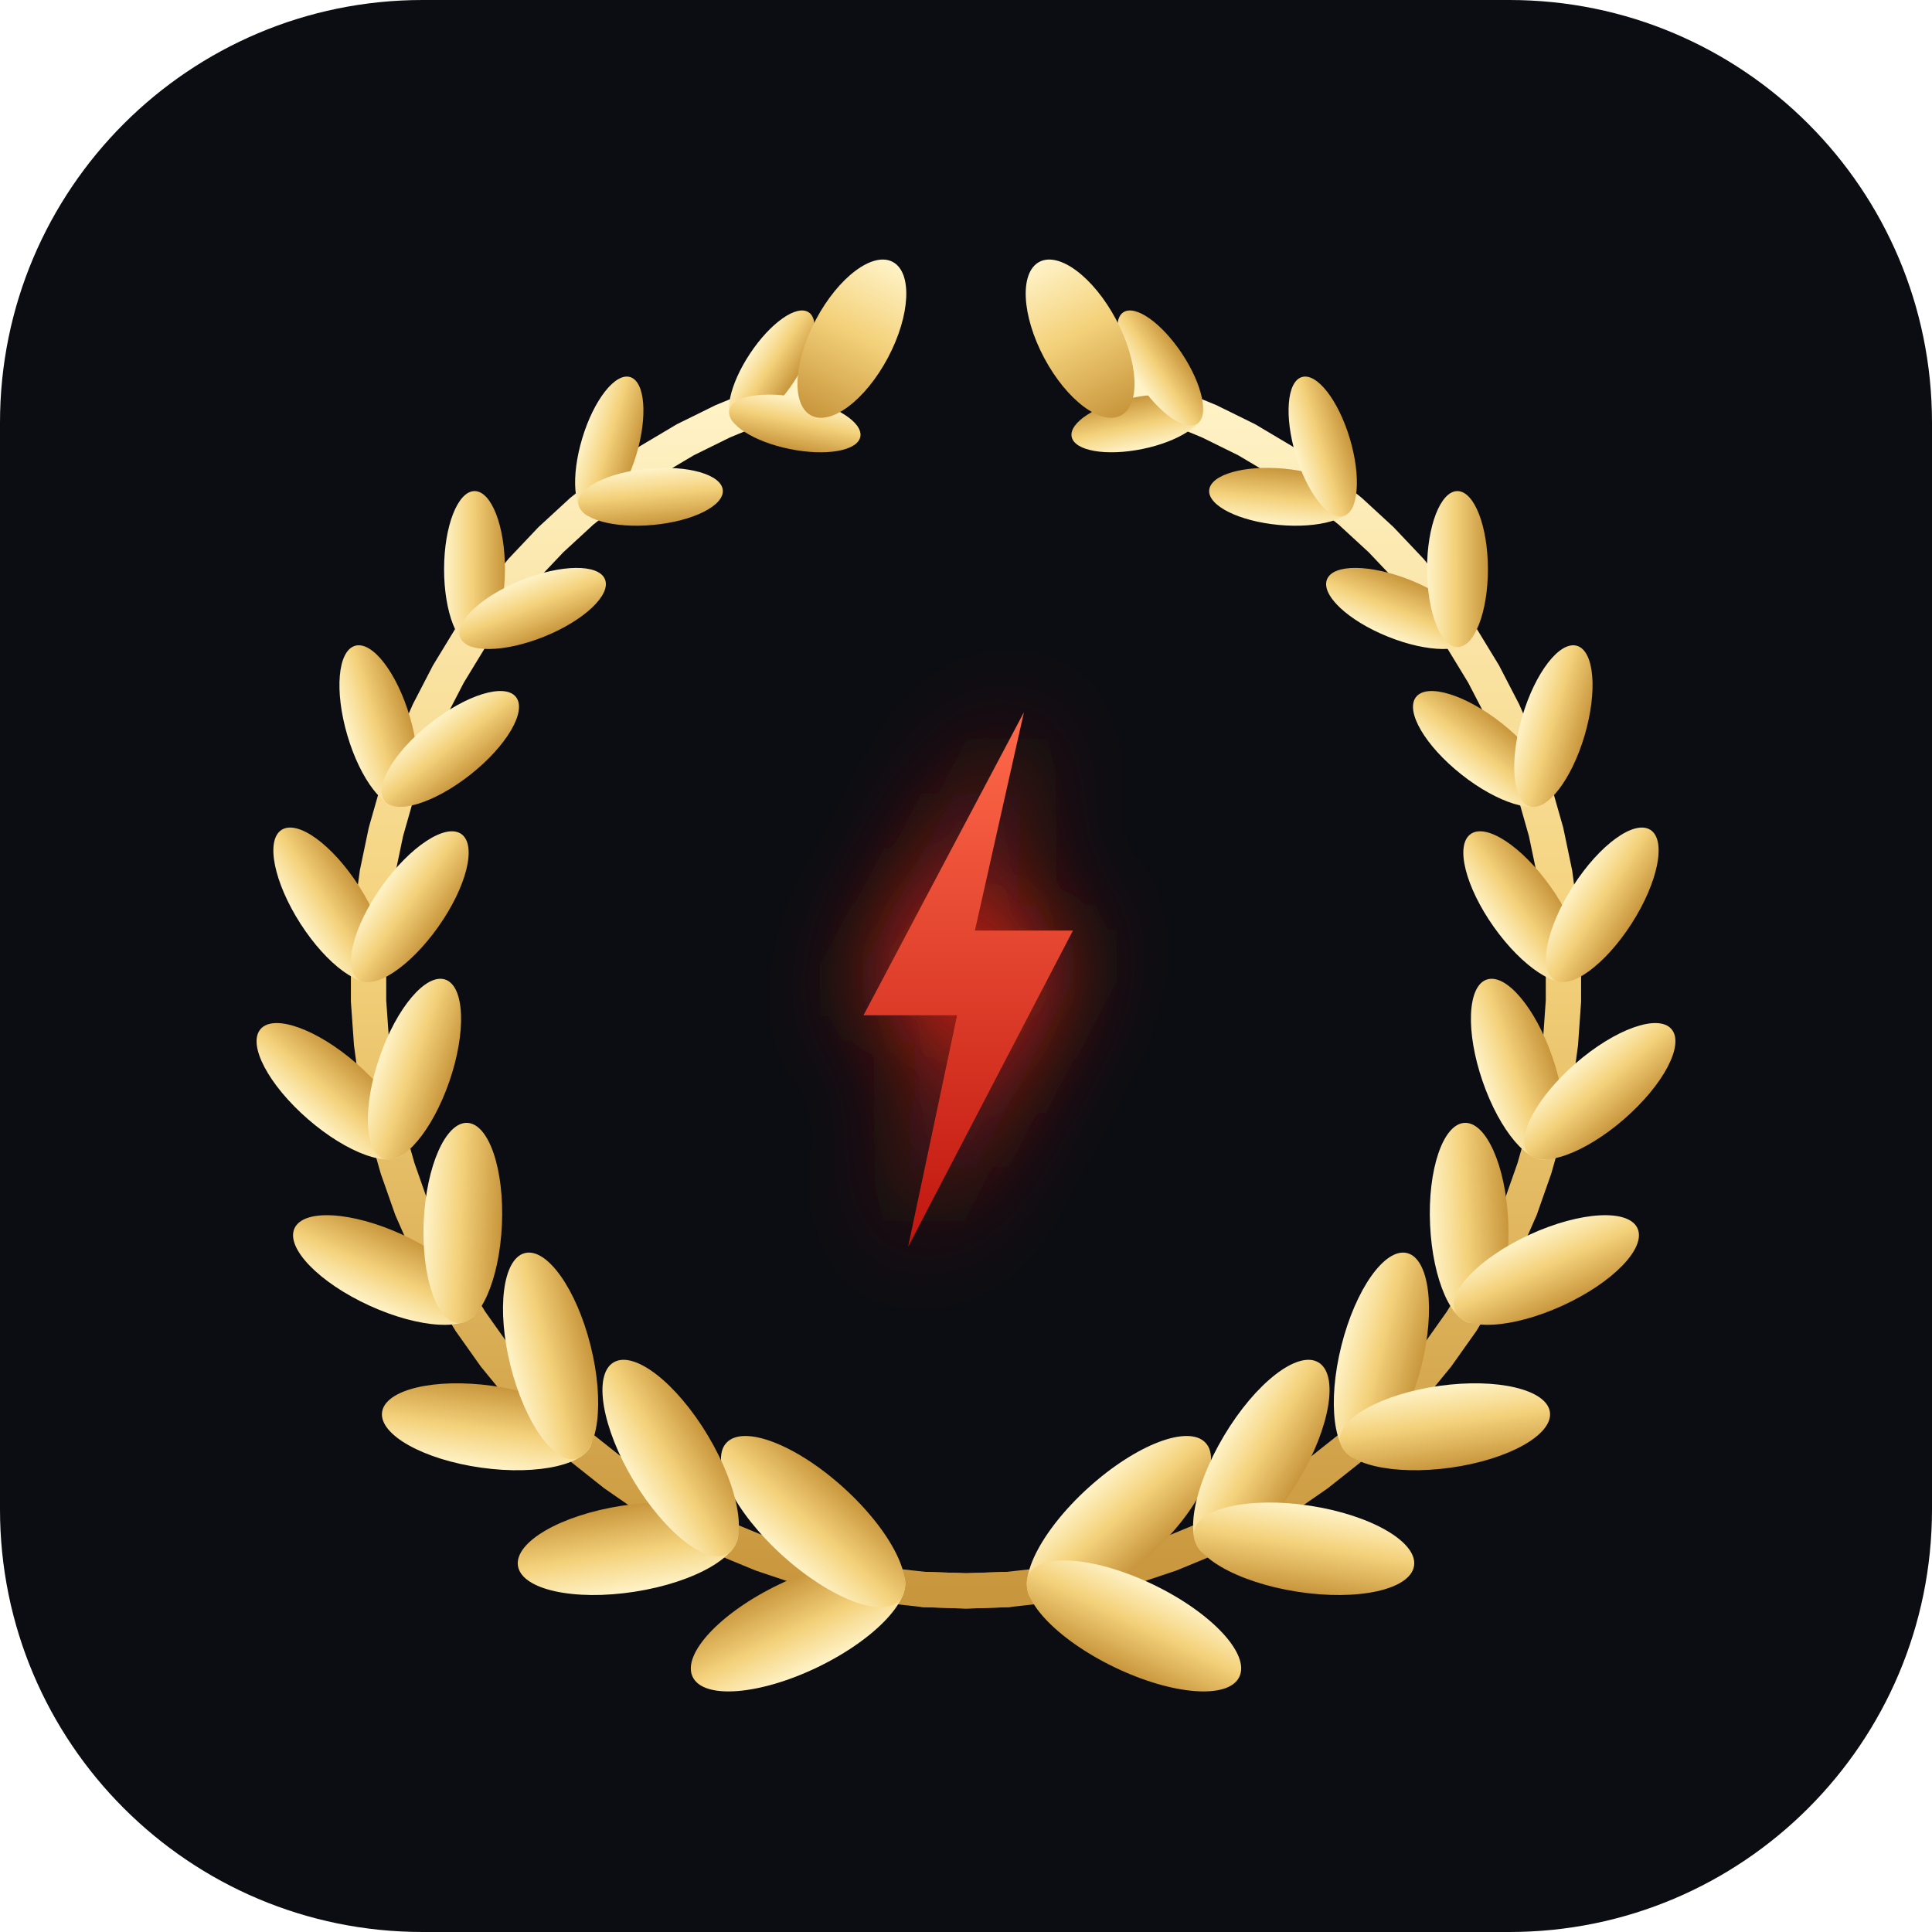
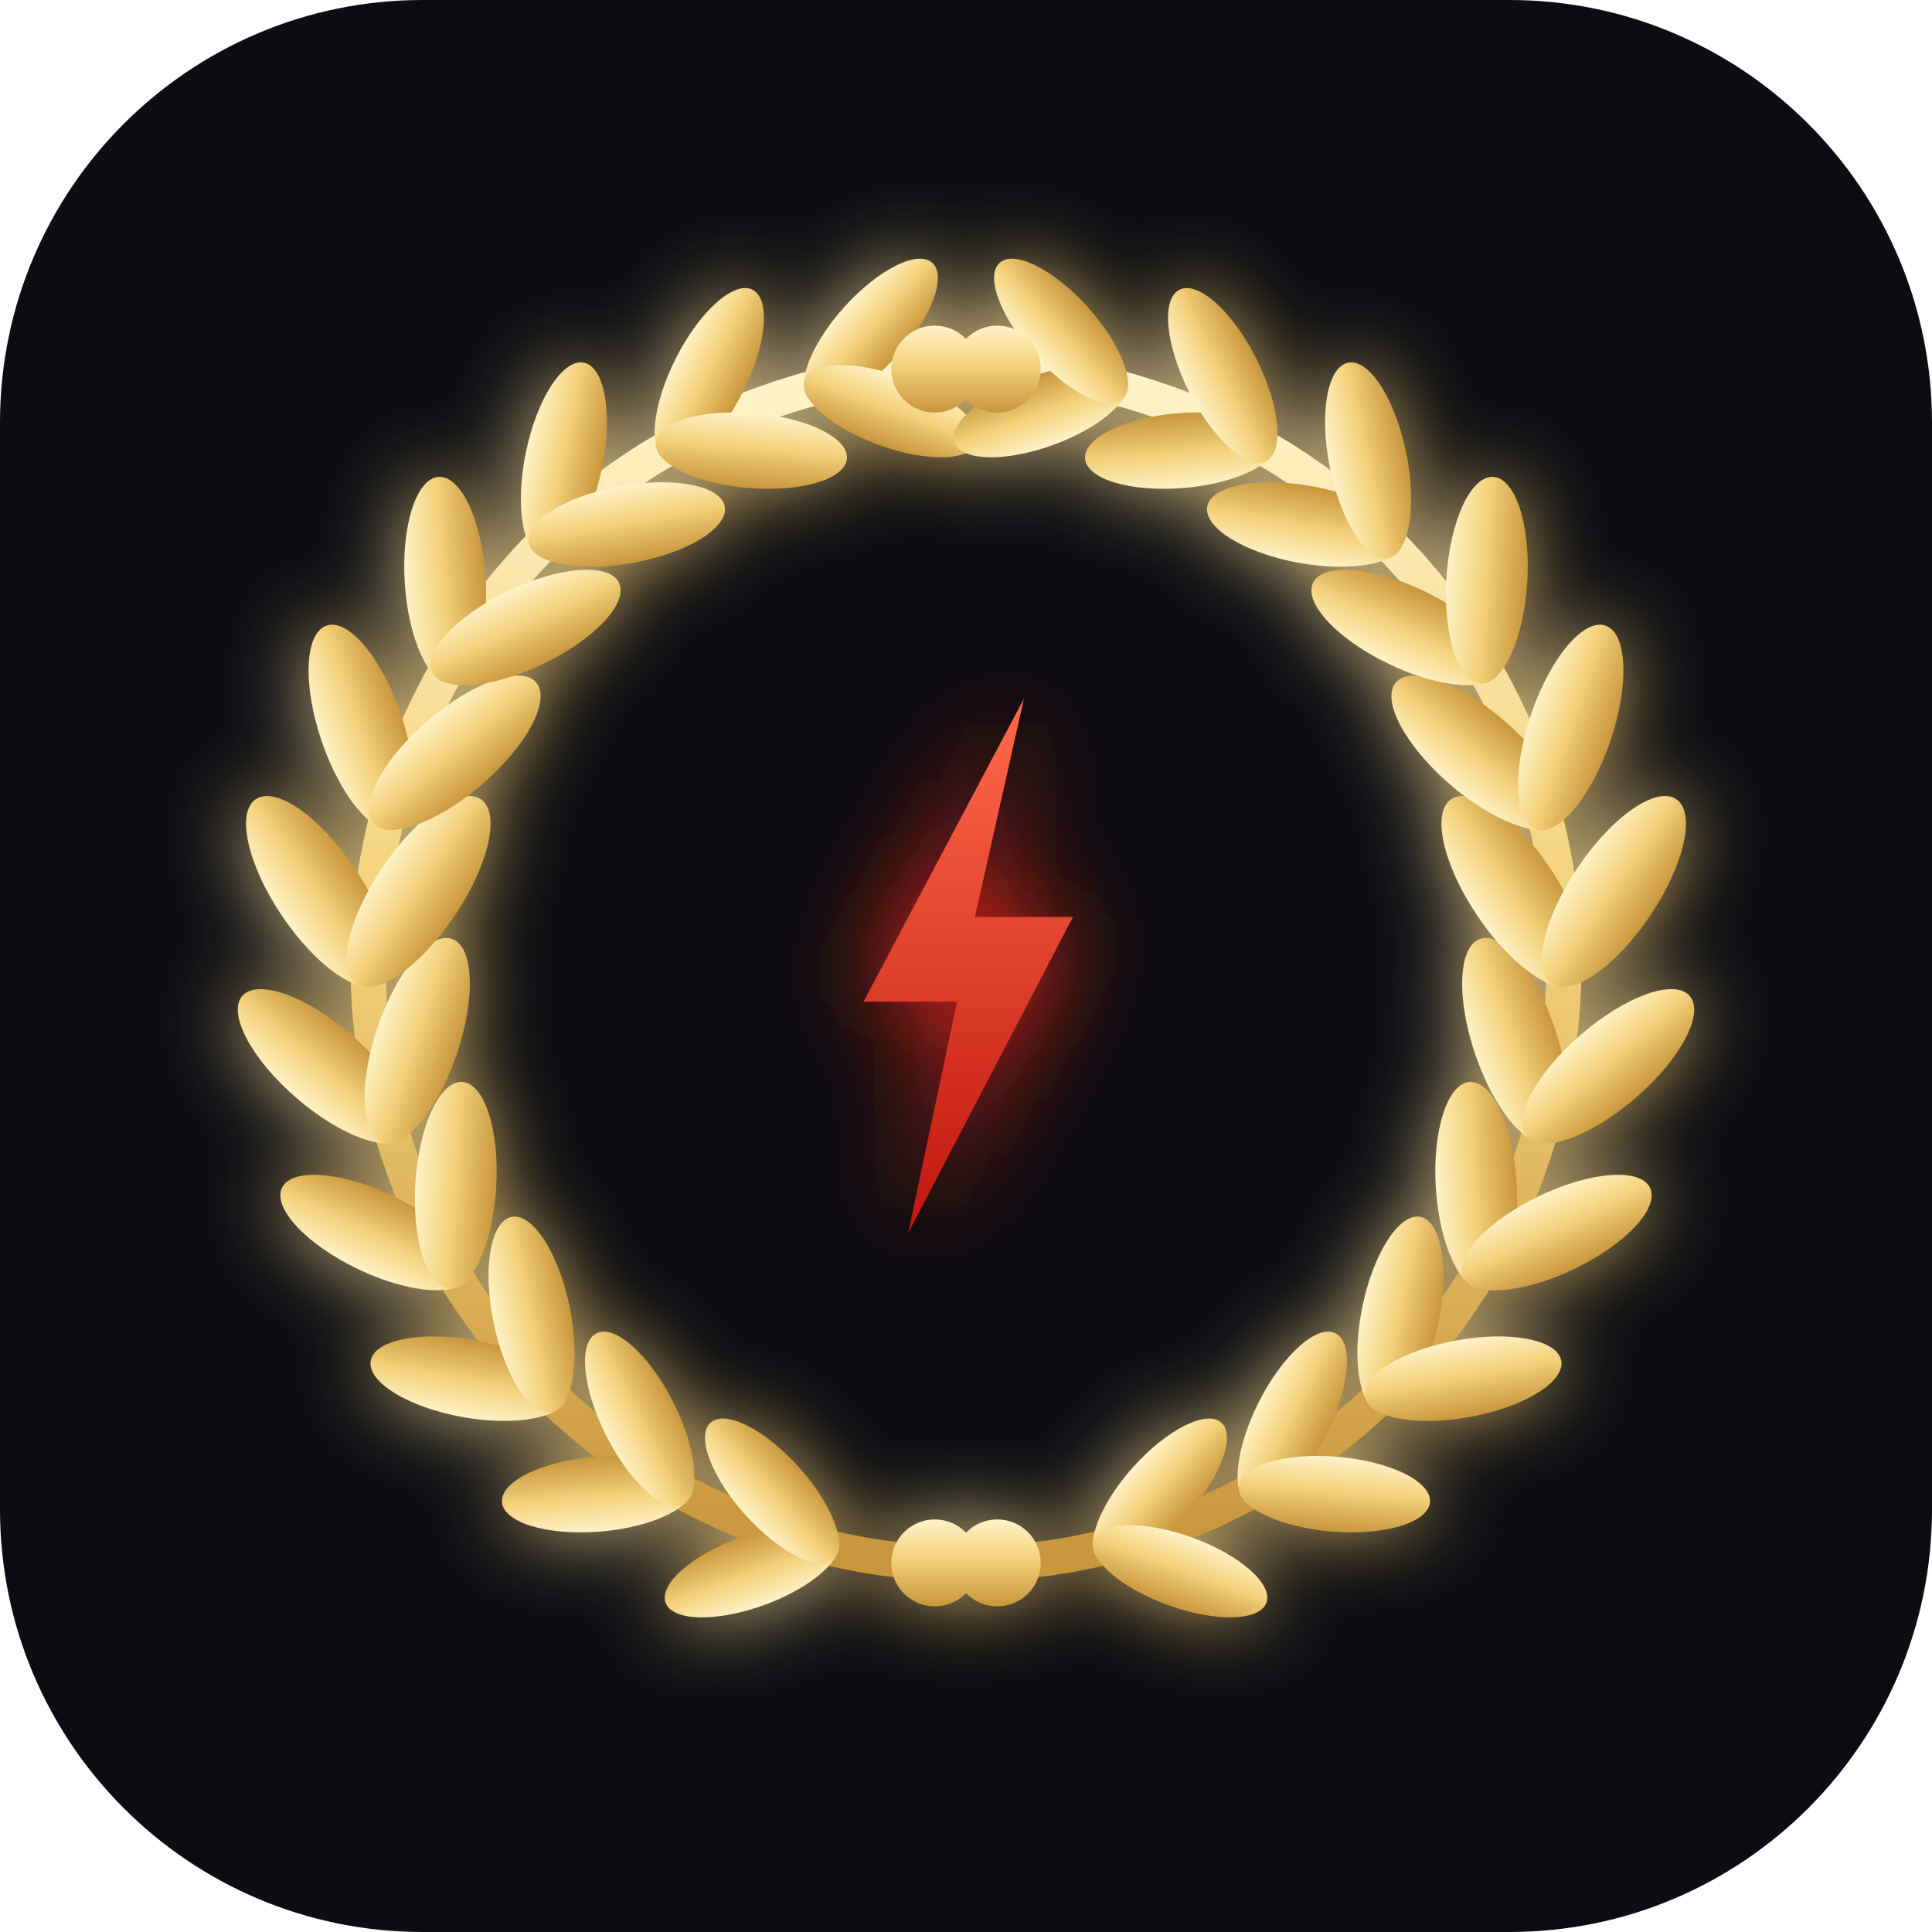
<svg xmlns="http://www.w3.org/2000/svg" viewBox="0 0 64 64">
  <defs>
    <linearGradient id="oro" x1="0" y1="0" x2="0" y2="1">
      <stop offset="0" stop-color="#fff3c8" />
      <stop offset=".45" stop-color="#f4d27c" />
      <stop offset="1" stop-color="#c8963c" />
    </linearGradient>
+     <filter id="haloOro" x="-.3" y="-.3" width="1.6" height="1.6">
+       <feGaussianBlur stdDeviation="1.5" />
+     </filter>
    <linearGradient id="rojo" x1="0" y1="0" x2="0" y2="1">
      <stop offset="0" stop-color="#ff6a4a" />
      <stop offset="1" stop-color="#c0160e" />
    </linearGradient>
  </defs>
  <rect width="64" height="64" rx="14" fill="#0b0d12" />
  <g transform="translate(3.2 3.2) scale(.9)">
-     <path d="M33.53 54.95 L32 55 L30.47 54.95 L28.94 54.78 L27.43 54.51 L25.94 54.13 L24.48 53.64 L23.05 53.05 L21.67 52.37 L20.34 51.58 L19.07 50.7 L17.86 49.74 L16.72 48.69 L15.65 47.56 L14.66 46.35 L13.76 45.08 L12.95 43.75 L12.23 42.36 L11.6 40.93 L11.08 39.45 L10.65 37.94 L10.33 36.41 L10.12 34.85 L10.01 33.29 L10.01 31.71 L10.12 30.15 L10.33 28.59 L10.65 27.06 L11.08 25.55 L11.6 24.07 L12.23 22.64 L12.95 21.25 L13.76 19.92 L14.66 18.65 L15.65 17.44 L16.72 16.31 L17.86 15.26 L19.07 14.3 L20.34 13.42 L21.67 12.63 L23.05 11.95 L24.48 11.36 L25.94 10.87" fill="none" stroke="url(#oro)" stroke-width="1.3" stroke-linecap="round" />
-     <ellipse cx="25.82" cy="56.29" rx="4.31" ry="1.68" transform="rotate(-205.82 25.82 56.29)" fill="url(#oro)" />
-     <ellipse cx="26.37" cy="52.45" rx="4.31" ry="1.68" transform="rotate(-137.82 26.37 52.45)" fill="url(#oro)" />
-     <ellipse cx="19.56" cy="53.45" rx="4.1" ry="1.6" transform="rotate(-188.84 19.56 53.45)" fill="url(#oro)" />
-     <ellipse cx="21.13" cy="50.11" rx="4.1" ry="1.6" transform="rotate(-120.84 21.13 50.11)" fill="url(#oro)" />
-     <ellipse cx="14.37" cy="48.96" rx="3.9" ry="1.52" transform="rotate(-172.03 14.37 48.96)" fill="url(#oro)" />
-     <ellipse cx="16.71" cy="46.35" rx="3.9" ry="1.52" transform="rotate(-104.03 16.71 46.35)" fill="url(#oro)" />
-     <ellipse cx="10.64" cy="43.19" rx="3.69" ry="1.44" transform="rotate(-155.42 10.64 43.19)" fill="url(#oro)" />
-     <ellipse cx="13.48" cy="41.46" rx="3.69" ry="1.44" transform="rotate(-87.42 13.48 41.46)" fill="url(#oro)" />
-     <ellipse cx="8.67" cy="36.61" rx="3.49" ry="1.36" transform="rotate(-139.01 8.67 36.61)" fill="url(#oro)" />
-     <ellipse cx="11.7" cy="35.8" rx="3.49" ry="1.36" transform="rotate(-71.01 11.7 35.8)" fill="url(#oro)" />
-     <ellipse cx="8.58" cy="29.75" rx="3.28" ry="1.28" transform="rotate(-122.7 8.58 29.75)" fill="url(#oro)" />
-     <ellipse cx="11.53" cy="29.82" rx="3.28" ry="1.28" transform="rotate(-54.7 11.53 29.82)" fill="url(#oro)" />
-     <ellipse cx="10.38" cy="23.17" rx="3.08" ry="1.2" transform="rotate(-106.37 10.38 23.17)" fill="url(#oro)" />
-     <ellipse cx="13.02" cy="24.01" rx="3.08" ry="1.2" transform="rotate(-38.37 13.02 24.01)" fill="url(#oro)" />
-     <ellipse cx="13.91" cy="17.39" rx="2.87" ry="1.12" transform="rotate(-89.93 13.91 17.39)" fill="url(#oro)" />
-     <ellipse cx="16.05" cy="18.84" rx="2.87" ry="1.12" transform="rotate(-21.93 16.05 18.84)" fill="url(#oro)" />
-     <ellipse cx="18.87" cy="12.88" rx="2.67" ry="1.04" transform="rotate(-73.3 18.87 12.88)" fill="url(#oro)" />
-     <ellipse cx="20.39" cy="14.73" rx="2.67" ry="1.04" transform="rotate(-5.3 20.39 14.73)" fill="url(#oro)" />
-     <ellipse cx="24.85" cy="9.99" rx="2.46" ry="0.96" transform="rotate(-56.45 24.85 9.99)" fill="url(#oro)" />
-     <ellipse cx="25.7" cy="12.03" rx="2.46" ry="0.96" transform="rotate(11.55 25.7 12.03)" fill="url(#oro)" />
-     <ellipse cx="27.8" cy="8.91" rx="1.5" ry="3.2" transform="rotate(28 27.8 8.91)" fill="url(#oro)" />
-     <path d="M30.47 54.95 L32 55 L33.53 54.95 L35.06 54.78 L36.57 54.51 L38.06 54.13 L39.52 53.64 L40.95 53.05 L42.33 52.37 L43.66 51.58 L44.93 50.7 L46.14 49.74 L47.28 48.69 L48.35 47.56 L49.34 46.35 L50.24 45.08 L51.05 43.75 L51.77 42.36 L52.4 40.93 L52.92 39.45 L53.35 37.94 L53.67 36.41 L53.88 34.85 L53.99 33.29 L53.99 31.71 L53.88 30.15 L53.67 28.59 L53.35 27.06 L52.92 25.55 L52.4 24.07 L51.77 22.64 L51.05 21.25 L50.24 19.92 L49.34 18.65 L48.35 17.44 L47.28 16.31 L46.14 15.26 L44.93 14.3 L43.66 13.42 L42.33 12.63 L40.95 11.95 L39.52 11.36 L38.06 10.87" fill="none" stroke="url(#oro)" stroke-width="1.3" stroke-linecap="round" />
-     <ellipse cx="37.63" cy="52.45" rx="4.31" ry="1.68" transform="rotate(-42.18 37.63 52.45)" fill="url(#oro)" />
-     <ellipse cx="38.18" cy="56.29" rx="4.31" ry="1.68" transform="rotate(25.82 38.18 56.29)" fill="url(#oro)" />
-     <ellipse cx="42.87" cy="50.11" rx="4.1" ry="1.6" transform="rotate(-59.16 42.87 50.11)" fill="url(#oro)" />
-     <ellipse cx="44.44" cy="53.45" rx="4.1" ry="1.6" transform="rotate(8.84 44.44 53.45)" fill="url(#oro)" />
-     <ellipse cx="47.29" cy="46.35" rx="3.9" ry="1.52" transform="rotate(-75.97 47.29 46.35)" fill="url(#oro)" />
-     <ellipse cx="49.63" cy="48.96" rx="3.9" ry="1.52" transform="rotate(-7.97 49.63 48.96)" fill="url(#oro)" />
-     <ellipse cx="50.52" cy="41.46" rx="3.69" ry="1.44" transform="rotate(-92.58 50.52 41.46)" fill="url(#oro)" />
-     <ellipse cx="53.36" cy="43.19" rx="3.69" ry="1.44" transform="rotate(-24.58 53.36 43.19)" fill="url(#oro)" />
-     <ellipse cx="52.3" cy="35.8" rx="3.49" ry="1.36" transform="rotate(-108.99 52.3 35.8)" fill="url(#oro)" />
-     <ellipse cx="55.33" cy="36.61" rx="3.49" ry="1.36" transform="rotate(-40.99 55.33 36.61)" fill="url(#oro)" />
-     <ellipse cx="52.47" cy="29.82" rx="3.28" ry="1.28" transform="rotate(-125.3 52.47 29.82)" fill="url(#oro)" />
-     <ellipse cx="55.42" cy="29.75" rx="3.28" ry="1.28" transform="rotate(-57.3 55.42 29.75)" fill="url(#oro)" />
-     <ellipse cx="50.98" cy="24.01" rx="3.08" ry="1.2" transform="rotate(-141.63 50.98 24.01)" fill="url(#oro)" />
-     <ellipse cx="53.62" cy="23.17" rx="3.08" ry="1.2" transform="rotate(-73.63 53.62 23.17)" fill="url(#oro)" />
-     <ellipse cx="47.95" cy="18.84" rx="2.87" ry="1.12" transform="rotate(-158.07 47.95 18.84)" fill="url(#oro)" />
-     <ellipse cx="50.09" cy="17.39" rx="2.87" ry="1.12" transform="rotate(-90.07 50.09 17.39)" fill="url(#oro)" />
-     <ellipse cx="43.61" cy="14.73" rx="2.67" ry="1.04" transform="rotate(-174.7 43.61 14.73)" fill="url(#oro)" />
-     <ellipse cx="45.13" cy="12.88" rx="2.67" ry="1.04" transform="rotate(-106.7 45.13 12.88)" fill="url(#oro)" />
-     <ellipse cx="38.3" cy="12.03" rx="2.46" ry="0.96" transform="rotate(-191.55 38.3 12.03)" fill="url(#oro)" />
-     <ellipse cx="39.15" cy="9.99" rx="2.46" ry="0.96" transform="rotate(-123.55 39.15 9.99)" fill="url(#oro)" />
-     <ellipse cx="36.2" cy="8.91" rx="1.5" ry="3.2" transform="rotate(-28 36.2 8.91)" fill="url(#oro)" />
+     <g filter="url(#haloOro)" opacity=".85">
+       <path d="M29.7 53.88 L28.94 53.79 L28.18 53.67 L27.43 53.52 L26.68 53.35 L25.94 53.15 L25.2 52.92 L24.48 52.67 L23.76 52.4 L23.05 52.1 L22.36 51.77 L21.67 51.42 L21 51.05 L20.34 50.66 L19.7 50.24 L19.07 49.8 L18.46 49.34 L17.86 48.85 L17.28 48.35 L16.72 47.83 L16.17 47.28 L15.65 46.72 L15.15 46.14 L14.66 45.54 L14.2 44.93 L13.76 44.3 L13.34 43.66 L12.95 43 L12.58 42.33 L12.23 41.64 L11.9 40.95 L11.6 40.24 L11.33 39.52 L11.08 38.8 L10.85 38.06 L10.65 37.32 L10.48 36.57 L10.33 35.82 L10.21 35.06 L10.12 34.3 L10.05 33.53 L10.01 32.77 L10 32 L10.01 31.23 L10.05 30.47 L10.12 29.7 L10.21 28.94 L10.33 28.18 L10.48 27.43 L10.65 26.68 L10.85 25.94 L11.08 25.2 L11.33 24.48 L11.6 23.76 L11.9 23.05 L12.23 22.36 L12.58 21.67 L12.95 21 L13.34 20.34 L13.76 19.7 L14.2 19.07 L14.66 18.46 L15.15 17.86 L15.65 17.28 L16.17 16.72 L16.72 16.17 L17.28 15.65 L17.86 15.15 L18.46 14.66 L19.07 14.2 L19.7 13.76 L20.34 13.34 L21 12.95 L21.67 12.58 L22.36 12.23 L23.05 11.9 L23.76 11.6 L24.48 11.33 L25.2 11.08 L25.94 10.85 L26.68 10.65 L27.43 10.48 L28.18 10.33 L28.94 10.21 L29.7 10.12" fill="none" stroke="url(#oro)" stroke-width="1.3" stroke-linecap="round" />
+       <ellipse cx="24.12" cy="54.28" rx="3.38" ry="1.32" transform="rotate(-200 24.12 54.28)" fill="url(#oro)" />
+       <ellipse cx="24.86" cy="51.32" rx="3.38" ry="1.32" transform="rotate(-132 24.86 51.32)" fill="url(#oro)" />
+       <ellipse cx="18.44" cy="51.44" rx="3.53" ry="1.38" transform="rotate(-184.8 18.44 51.44)" fill="url(#oro)" />
+       <ellipse cx="19.99" cy="48.67" rx="3.53" ry="1.38" transform="rotate(-116.8 19.99 48.67)" fill="url(#oro)" />
+       <ellipse cx="13.7" cy="47.19" rx="3.67" ry="1.43" transform="rotate(-169.6 13.7 47.19)" fill="url(#oro)" />
+       <ellipse cx="16.01" cy="44.83" rx="3.67" ry="1.43" transform="rotate(-101.6 16.01 44.83)" fill="url(#oro)" />
+       <ellipse cx="10.26" cy="41.81" rx="3.81" ry="1.49" transform="rotate(-154.4 10.26 41.81)" fill="url(#oro)" />
+       <ellipse cx="13.22" cy="40.07" rx="3.81" ry="1.49" transform="rotate(-86.4 13.22 40.07)" fill="url(#oro)" />
+       <ellipse cx="8.36" cy="35.69" rx="3.96" ry="1.54" transform="rotate(-139.2 8.36 35.69)" fill="url(#oro)" />
+       <ellipse cx="11.8" cy="34.75" rx="3.96" ry="1.54" transform="rotate(-71.2 11.8 34.75)" fill="url(#oro)" />
+       <ellipse cx="8.15" cy="29.26" rx="4.1" ry="1.6" transform="rotate(-124 8.15 29.26)" fill="url(#oro)" />
+       <ellipse cx="11.85" cy="29.26" rx="4.1" ry="1.6" transform="rotate(-56 11.85 29.26)" fill="url(#oro)" />
+       <ellipse cx="9.74" cy="23.22" rx="3.96" ry="1.54" transform="rotate(-108.8 9.74 23.22)" fill="url(#oro)" />
+       <ellipse cx="13.18" cy="24.15" rx="3.96" ry="1.54" transform="rotate(-40.8 13.18 24.15)" fill="url(#oro)" />
+       <ellipse cx="12.83" cy="17.8" rx="3.81" ry="1.49" transform="rotate(-93.6 12.83 17.8)" fill="url(#oro)" />
+       <ellipse cx="15.79" cy="19.54" rx="3.81" ry="1.49" transform="rotate(-25.6 15.79 19.54)" fill="url(#oro)" />
+       <ellipse cx="17.2" cy="13.39" rx="3.67" ry="1.43" transform="rotate(-78.4 17.2 13.39)" fill="url(#oro)" />
+       <ellipse cx="19.51" cy="15.75" rx="3.67" ry="1.43" transform="rotate(-10.4 19.51 15.75)" fill="url(#oro)" />
+       <ellipse cx="22.55" cy="10.26" rx="3.53" ry="1.38" transform="rotate(-63.2 22.55 10.26)" fill="url(#oro)" />
+       <ellipse cx="24.1" cy="13.03" rx="3.53" ry="1.38" transform="rotate(4.8 24.1 13.03)" fill="url(#oro)" />
+       <ellipse cx="28.5" cy="8.63" rx="3.38" ry="1.32" transform="rotate(-48 28.5 8.63)" fill="url(#oro)" />
+       <ellipse cx="29.24" cy="11.58" rx="3.38" ry="1.32" transform="rotate(20 29.24 11.58)" fill="url(#oro)" />
+       <circle cx="30.85" cy="53.97" r="1.6" fill="url(#oro)" />
+       <circle cx="30.85" cy="10.03" r="1.6" fill="url(#oro)" />
+       <path d="M34.3 53.88 L35.06 53.79 L35.82 53.67 L36.57 53.52 L37.32 53.35 L38.06 53.15 L38.8 52.92 L39.52 52.67 L40.24 52.4 L40.95 52.1 L41.64 51.77 L42.33 51.42 L43 51.05 L43.66 50.66 L44.3 50.24 L44.93 49.8 L45.54 49.34 L46.14 48.85 L46.72 48.35 L47.28 47.83 L47.83 47.28 L48.35 46.72 L48.85 46.14 L49.34 45.54 L49.8 44.93 L50.24 44.3 L50.66 43.66 L51.05 43 L51.42 42.33 L51.77 41.64 L52.1 40.95 L52.4 40.24 L52.67 39.52 L52.92 38.8 L53.15 38.06 L53.35 37.32 L53.52 36.57 L53.67 35.82 L53.79 35.06 L53.88 34.3 L53.95 33.53 L53.99 32.77 L54 32 L53.99 31.23 L53.95 30.47 L53.88 29.7 L53.79 28.94 L53.67 28.18 L53.52 27.43 L53.35 26.68 L53.15 25.94 L52.92 25.2 L52.67 24.48 L52.4 23.76 L52.1 23.05 L51.77 22.36 L51.42 21.67 L51.05 21 L50.66 20.34 L50.24 19.7 L49.8 19.07 L49.34 18.46 L48.85 17.86 L48.35 17.28 L47.83 16.72 L47.28 16.17 L46.72 15.65 L46.14 15.15 L45.54 14.66 L44.93 14.2 L44.3 13.76 L43.66 13.34 L43 12.95 L42.33 12.58 L41.64 12.23 L40.95 11.9 L40.24 11.6 L39.52 11.33 L38.8 11.08 L38.06 10.85 L37.32 10.65 L36.57 10.48 L35.82 10.33 L35.06 10.21 L34.3 10.12" fill="none" stroke="url(#oro)" stroke-width="1.3" stroke-linecap="round" />
+       <ellipse cx="39.14" cy="51.32" rx="3.38" ry="1.32" transform="rotate(-48 39.14 51.32)" fill="url(#oro)" />
+       <ellipse cx="39.88" cy="54.28" rx="3.38" ry="1.32" transform="rotate(20 39.88 54.28)" fill="url(#oro)" />
+       <ellipse cx="44.01" cy="48.67" rx="3.53" ry="1.38" transform="rotate(-63.2 44.01 48.67)" fill="url(#oro)" />
+       <ellipse cx="45.56" cy="51.44" rx="3.53" ry="1.38" transform="rotate(4.8 45.56 51.44)" fill="url(#oro)" />
+       <ellipse cx="47.99" cy="44.83" rx="3.67" ry="1.43" transform="rotate(-78.4 47.99 44.83)" fill="url(#oro)" />
+       <ellipse cx="50.3" cy="47.19" rx="3.67" ry="1.43" transform="rotate(-10.4 50.3 47.19)" fill="url(#oro)" />
+       <ellipse cx="50.78" cy="40.07" rx="3.81" ry="1.49" transform="rotate(-93.6 50.78 40.07)" fill="url(#oro)" />
+       <ellipse cx="53.74" cy="41.81" rx="3.81" ry="1.49" transform="rotate(-25.6 53.74 41.81)" fill="url(#oro)" />
+       <ellipse cx="52.2" cy="34.75" rx="3.96" ry="1.54" transform="rotate(-108.8 52.2 34.75)" fill="url(#oro)" />
+       <ellipse cx="55.64" cy="35.69" rx="3.96" ry="1.54" transform="rotate(-40.8 55.64 35.69)" fill="url(#oro)" />
+       <ellipse cx="52.15" cy="29.26" rx="4.1" ry="1.6" transform="rotate(-124 52.15 29.26)" fill="url(#oro)" />
+       <ellipse cx="55.85" cy="29.26" rx="4.1" ry="1.6" transform="rotate(-56 55.85 29.26)" fill="url(#oro)" />
+       <ellipse cx="50.82" cy="24.15" rx="3.96" ry="1.54" transform="rotate(-139.2 50.82 24.15)" fill="url(#oro)" />
+       <ellipse cx="54.26" cy="23.22" rx="3.96" ry="1.54" transform="rotate(-71.2 54.26 23.22)" fill="url(#oro)" />
+       <ellipse cx="48.21" cy="19.54" rx="3.81" ry="1.49" transform="rotate(-154.4 48.21 19.54)" fill="url(#oro)" />
+       <ellipse cx="51.17" cy="17.8" rx="3.81" ry="1.49" transform="rotate(-86.4 51.17 17.8)" fill="url(#oro)" />
+       <ellipse cx="44.49" cy="15.75" rx="3.67" ry="1.43" transform="rotate(-169.6 44.49 15.75)" fill="url(#oro)" />
+       <ellipse cx="46.8" cy="13.39" rx="3.67" ry="1.43" transform="rotate(-101.6 46.8 13.39)" fill="url(#oro)" />
+       <ellipse cx="39.9" cy="13.03" rx="3.53" ry="1.38" transform="rotate(-184.8 39.9 13.03)" fill="url(#oro)" />
+       <ellipse cx="41.45" cy="10.26" rx="3.53" ry="1.38" transform="rotate(-116.8 41.45 10.26)" fill="url(#oro)" />
+       <ellipse cx="34.76" cy="11.58" rx="3.38" ry="1.32" transform="rotate(-200 34.76 11.58)" fill="url(#oro)" />
+       <ellipse cx="35.5" cy="8.63" rx="3.38" ry="1.32" transform="rotate(-132 35.5 8.63)" fill="url(#oro)" />
+       <circle cx="33.15" cy="53.97" r="1.6" fill="url(#oro)" />
+       <circle cx="33.15" cy="10.03" r="1.6" fill="url(#oro)" />
+     </g>
+     <path d="M29.7 53.88 L28.94 53.79 L28.18 53.67 L27.43 53.52 L26.68 53.35 L25.94 53.15 L25.2 52.92 L24.48 52.67 L23.76 52.4 L23.05 52.1 L22.36 51.77 L21.67 51.42 L21 51.05 L20.34 50.66 L19.7 50.24 L19.07 49.8 L18.46 49.34 L17.86 48.85 L17.28 48.35 L16.72 47.83 L16.17 47.28 L15.65 46.72 L15.15 46.14 L14.66 45.54 L14.2 44.93 L13.76 44.3 L13.34 43.66 L12.95 43 L12.58 42.33 L12.23 41.64 L11.9 40.95 L11.6 40.24 L11.33 39.52 L11.08 38.8 L10.85 38.06 L10.65 37.32 L10.48 36.57 L10.33 35.82 L10.21 35.06 L10.12 34.3 L10.05 33.53 L10.01 32.77 L10 32 L10.01 31.23 L10.05 30.47 L10.12 29.7 L10.21 28.94 L10.33 28.18 L10.48 27.43 L10.65 26.68 L10.85 25.94 L11.08 25.2 L11.33 24.48 L11.6 23.76 L11.9 23.05 L12.23 22.36 L12.58 21.67 L12.95 21 L13.34 20.34 L13.76 19.7 L14.2 19.07 L14.66 18.46 L15.15 17.86 L15.65 17.28 L16.17 16.72 L16.72 16.17 L17.28 15.65 L17.86 15.15 L18.46 14.66 L19.07 14.2 L19.7 13.76 L20.34 13.34 L21 12.95 L21.67 12.58 L22.36 12.23 L23.05 11.9 L23.76 11.6 L24.48 11.33 L25.2 11.08 L25.94 10.85 L26.68 10.65 L27.43 10.48 L28.18 10.33 L28.94 10.21 L29.7 10.12" fill="none" stroke="url(#oro)" stroke-width="1.3" stroke-linecap="round" />
+     <ellipse cx="24.12" cy="54.28" rx="3.38" ry="1.32" transform="rotate(-200 24.12 54.28)" fill="url(#oro)" />
+     <ellipse cx="24.86" cy="51.32" rx="3.38" ry="1.32" transform="rotate(-132 24.86 51.32)" fill="url(#oro)" />
+     <ellipse cx="18.44" cy="51.44" rx="3.53" ry="1.38" transform="rotate(-184.8 18.44 51.44)" fill="url(#oro)" />
+     <ellipse cx="19.99" cy="48.67" rx="3.53" ry="1.38" transform="rotate(-116.8 19.99 48.67)" fill="url(#oro)" />
+     <ellipse cx="13.7" cy="47.19" rx="3.67" ry="1.43" transform="rotate(-169.6 13.7 47.19)" fill="url(#oro)" />
+     <ellipse cx="16.01" cy="44.83" rx="3.67" ry="1.43" transform="rotate(-101.6 16.01 44.83)" fill="url(#oro)" />
+     <ellipse cx="10.26" cy="41.81" rx="3.81" ry="1.49" transform="rotate(-154.4 10.26 41.81)" fill="url(#oro)" />
+     <ellipse cx="13.22" cy="40.07" rx="3.81" ry="1.49" transform="rotate(-86.4 13.22 40.07)" fill="url(#oro)" />
+     <ellipse cx="8.36" cy="35.69" rx="3.96" ry="1.54" transform="rotate(-139.2 8.36 35.69)" fill="url(#oro)" />
+     <ellipse cx="11.8" cy="34.75" rx="3.96" ry="1.54" transform="rotate(-71.2 11.8 34.75)" fill="url(#oro)" />
+     <ellipse cx="8.15" cy="29.26" rx="4.1" ry="1.6" transform="rotate(-124 8.15 29.26)" fill="url(#oro)" />
+     <ellipse cx="11.85" cy="29.26" rx="4.1" ry="1.6" transform="rotate(-56 11.85 29.26)" fill="url(#oro)" />
+     <ellipse cx="9.74" cy="23.22" rx="3.96" ry="1.54" transform="rotate(-108.8 9.74 23.22)" fill="url(#oro)" />
+     <ellipse cx="13.18" cy="24.15" rx="3.96" ry="1.54" transform="rotate(-40.8 13.18 24.15)" fill="url(#oro)" />
+     <ellipse cx="12.83" cy="17.8" rx="3.81" ry="1.49" transform="rotate(-93.6 12.83 17.8)" fill="url(#oro)" />
+     <ellipse cx="15.79" cy="19.54" rx="3.81" ry="1.49" transform="rotate(-25.6 15.79 19.54)" fill="url(#oro)" />
+     <ellipse cx="17.2" cy="13.39" rx="3.67" ry="1.43" transform="rotate(-78.4 17.2 13.39)" fill="url(#oro)" />
+     <ellipse cx="19.51" cy="15.75" rx="3.67" ry="1.43" transform="rotate(-10.4 19.51 15.75)" fill="url(#oro)" />
+     <ellipse cx="22.55" cy="10.26" rx="3.53" ry="1.38" transform="rotate(-63.2 22.55 10.26)" fill="url(#oro)" />
+     <ellipse cx="24.1" cy="13.03" rx="3.53" ry="1.38" transform="rotate(4.8 24.1 13.03)" fill="url(#oro)" />
+     <ellipse cx="28.5" cy="8.63" rx="3.38" ry="1.32" transform="rotate(-48 28.5 8.63)" fill="url(#oro)" />
+     <ellipse cx="29.24" cy="11.58" rx="3.38" ry="1.32" transform="rotate(20 29.24 11.58)" fill="url(#oro)" />
+     <circle cx="30.85" cy="53.97" r="1.6" fill="url(#oro)" />
+     <circle cx="30.85" cy="10.03" r="1.6" fill="url(#oro)" />
+     <path d="M34.3 53.88 L35.06 53.79 L35.82 53.67 L36.57 53.52 L37.32 53.35 L38.06 53.15 L38.8 52.92 L39.52 52.67 L40.24 52.4 L40.95 52.1 L41.64 51.77 L42.33 51.42 L43 51.05 L43.66 50.66 L44.3 50.24 L44.93 49.8 L45.54 49.34 L46.14 48.85 L46.72 48.35 L47.28 47.83 L47.83 47.28 L48.35 46.72 L48.85 46.14 L49.34 45.54 L49.8 44.93 L50.24 44.3 L50.66 43.66 L51.05 43 L51.42 42.33 L51.77 41.64 L52.1 40.95 L52.4 40.24 L52.67 39.52 L52.92 38.8 L53.15 38.06 L53.35 37.32 L53.52 36.57 L53.67 35.82 L53.79 35.06 L53.88 34.3 L53.95 33.53 L53.99 32.77 L54 32 L53.99 31.23 L53.95 30.47 L53.88 29.7 L53.79 28.94 L53.67 28.18 L53.52 27.43 L53.35 26.68 L53.15 25.94 L52.92 25.2 L52.67 24.48 L52.4 23.76 L52.1 23.05 L51.77 22.36 L51.42 21.67 L51.05 21 L50.66 20.34 L50.24 19.7 L49.8 19.07 L49.34 18.46 L48.85 17.86 L48.35 17.28 L47.83 16.72 L47.28 16.17 L46.72 15.65 L46.14 15.15 L45.54 14.66 L44.93 14.2 L44.3 13.76 L43.66 13.34 L43 12.95 L42.33 12.58 L41.64 12.23 L40.95 11.9 L40.24 11.6 L39.52 11.33 L38.8 11.08 L38.06 10.85 L37.32 10.65 L36.57 10.48 L35.82 10.33 L35.06 10.21 L34.3 10.12" fill="none" stroke="url(#oro)" stroke-width="1.3" stroke-linecap="round" />
+     <ellipse cx="39.14" cy="51.32" rx="3.38" ry="1.32" transform="rotate(-48 39.14 51.32)" fill="url(#oro)" />
+     <ellipse cx="39.88" cy="54.28" rx="3.38" ry="1.32" transform="rotate(20 39.88 54.28)" fill="url(#oro)" />
+     <ellipse cx="44.01" cy="48.67" rx="3.53" ry="1.38" transform="rotate(-63.2 44.01 48.67)" fill="url(#oro)" />
+     <ellipse cx="45.56" cy="51.44" rx="3.53" ry="1.38" transform="rotate(4.8 45.56 51.44)" fill="url(#oro)" />
+     <ellipse cx="47.99" cy="44.83" rx="3.67" ry="1.43" transform="rotate(-78.4 47.99 44.83)" fill="url(#oro)" />
+     <ellipse cx="50.3" cy="47.19" rx="3.67" ry="1.43" transform="rotate(-10.4 50.3 47.19)" fill="url(#oro)" />
+     <ellipse cx="50.78" cy="40.07" rx="3.81" ry="1.49" transform="rotate(-93.6 50.78 40.07)" fill="url(#oro)" />
+     <ellipse cx="53.74" cy="41.81" rx="3.81" ry="1.49" transform="rotate(-25.6 53.74 41.81)" fill="url(#oro)" />
+     <ellipse cx="52.2" cy="34.75" rx="3.96" ry="1.54" transform="rotate(-108.8 52.2 34.75)" fill="url(#oro)" />
+     <ellipse cx="55.64" cy="35.69" rx="3.96" ry="1.54" transform="rotate(-40.8 55.64 35.69)" fill="url(#oro)" />
+     <ellipse cx="52.15" cy="29.26" rx="4.1" ry="1.6" transform="rotate(-124 52.15 29.26)" fill="url(#oro)" />
+     <ellipse cx="55.85" cy="29.26" rx="4.1" ry="1.6" transform="rotate(-56 55.85 29.26)" fill="url(#oro)" />
+     <ellipse cx="50.82" cy="24.15" rx="3.96" ry="1.54" transform="rotate(-139.2 50.82 24.15)" fill="url(#oro)" />
+     <ellipse cx="54.26" cy="23.22" rx="3.96" ry="1.54" transform="rotate(-71.2 54.26 23.22)" fill="url(#oro)" />
+     <ellipse cx="48.21" cy="19.54" rx="3.81" ry="1.49" transform="rotate(-154.4 48.21 19.54)" fill="url(#oro)" />
+     <ellipse cx="51.17" cy="17.8" rx="3.81" ry="1.49" transform="rotate(-86.4 51.17 17.8)" fill="url(#oro)" />
+     <ellipse cx="44.49" cy="15.75" rx="3.67" ry="1.43" transform="rotate(-169.6 44.49 15.75)" fill="url(#oro)" />
+     <ellipse cx="46.8" cy="13.39" rx="3.67" ry="1.43" transform="rotate(-101.6 46.8 13.39)" fill="url(#oro)" />
+     <ellipse cx="39.9" cy="13.03" rx="3.53" ry="1.38" transform="rotate(-184.8 39.9 13.03)" fill="url(#oro)" />
+     <ellipse cx="41.45" cy="10.26" rx="3.53" ry="1.38" transform="rotate(-116.8 41.45 10.26)" fill="url(#oro)" />
+     <ellipse cx="34.76" cy="11.58" rx="3.38" ry="1.32" transform="rotate(-200 34.76 11.58)" fill="url(#oro)" />
+     <ellipse cx="35.5" cy="8.63" rx="3.38" ry="1.32" transform="rotate(-132 35.5 8.63)" fill="url(#oro)" />
+     <circle cx="33.15" cy="53.97" r="1.6" fill="url(#oro)" />
+     <circle cx="33.15" cy="10.03" r="1.6" fill="url(#oro)" />
    <filter id="halo" x="-1" y="-1" width="3" height="3">
      <feGaussianBlur stdDeviation="2.4" />
    </filter>
-     <g transform="translate(32 32.5) scale(.82) translate(-32 -33)">
+     <g transform="translate(32 32) scale(.82) translate(-32 -33)">
      <path d="M34.6 21 L27.4 34.6 H31.6 L29.4 45 L36.8 30.8 H32.4 Z" fill="#ff2a12" opacity=".95" filter="url(#halo)" />
      <path d="M34.6 21 L27.4 34.6 H31.6 L29.4 45 L36.8 30.8 H32.4 Z" fill="url(#rojo)" />
    </g>
  </g>
</svg>
